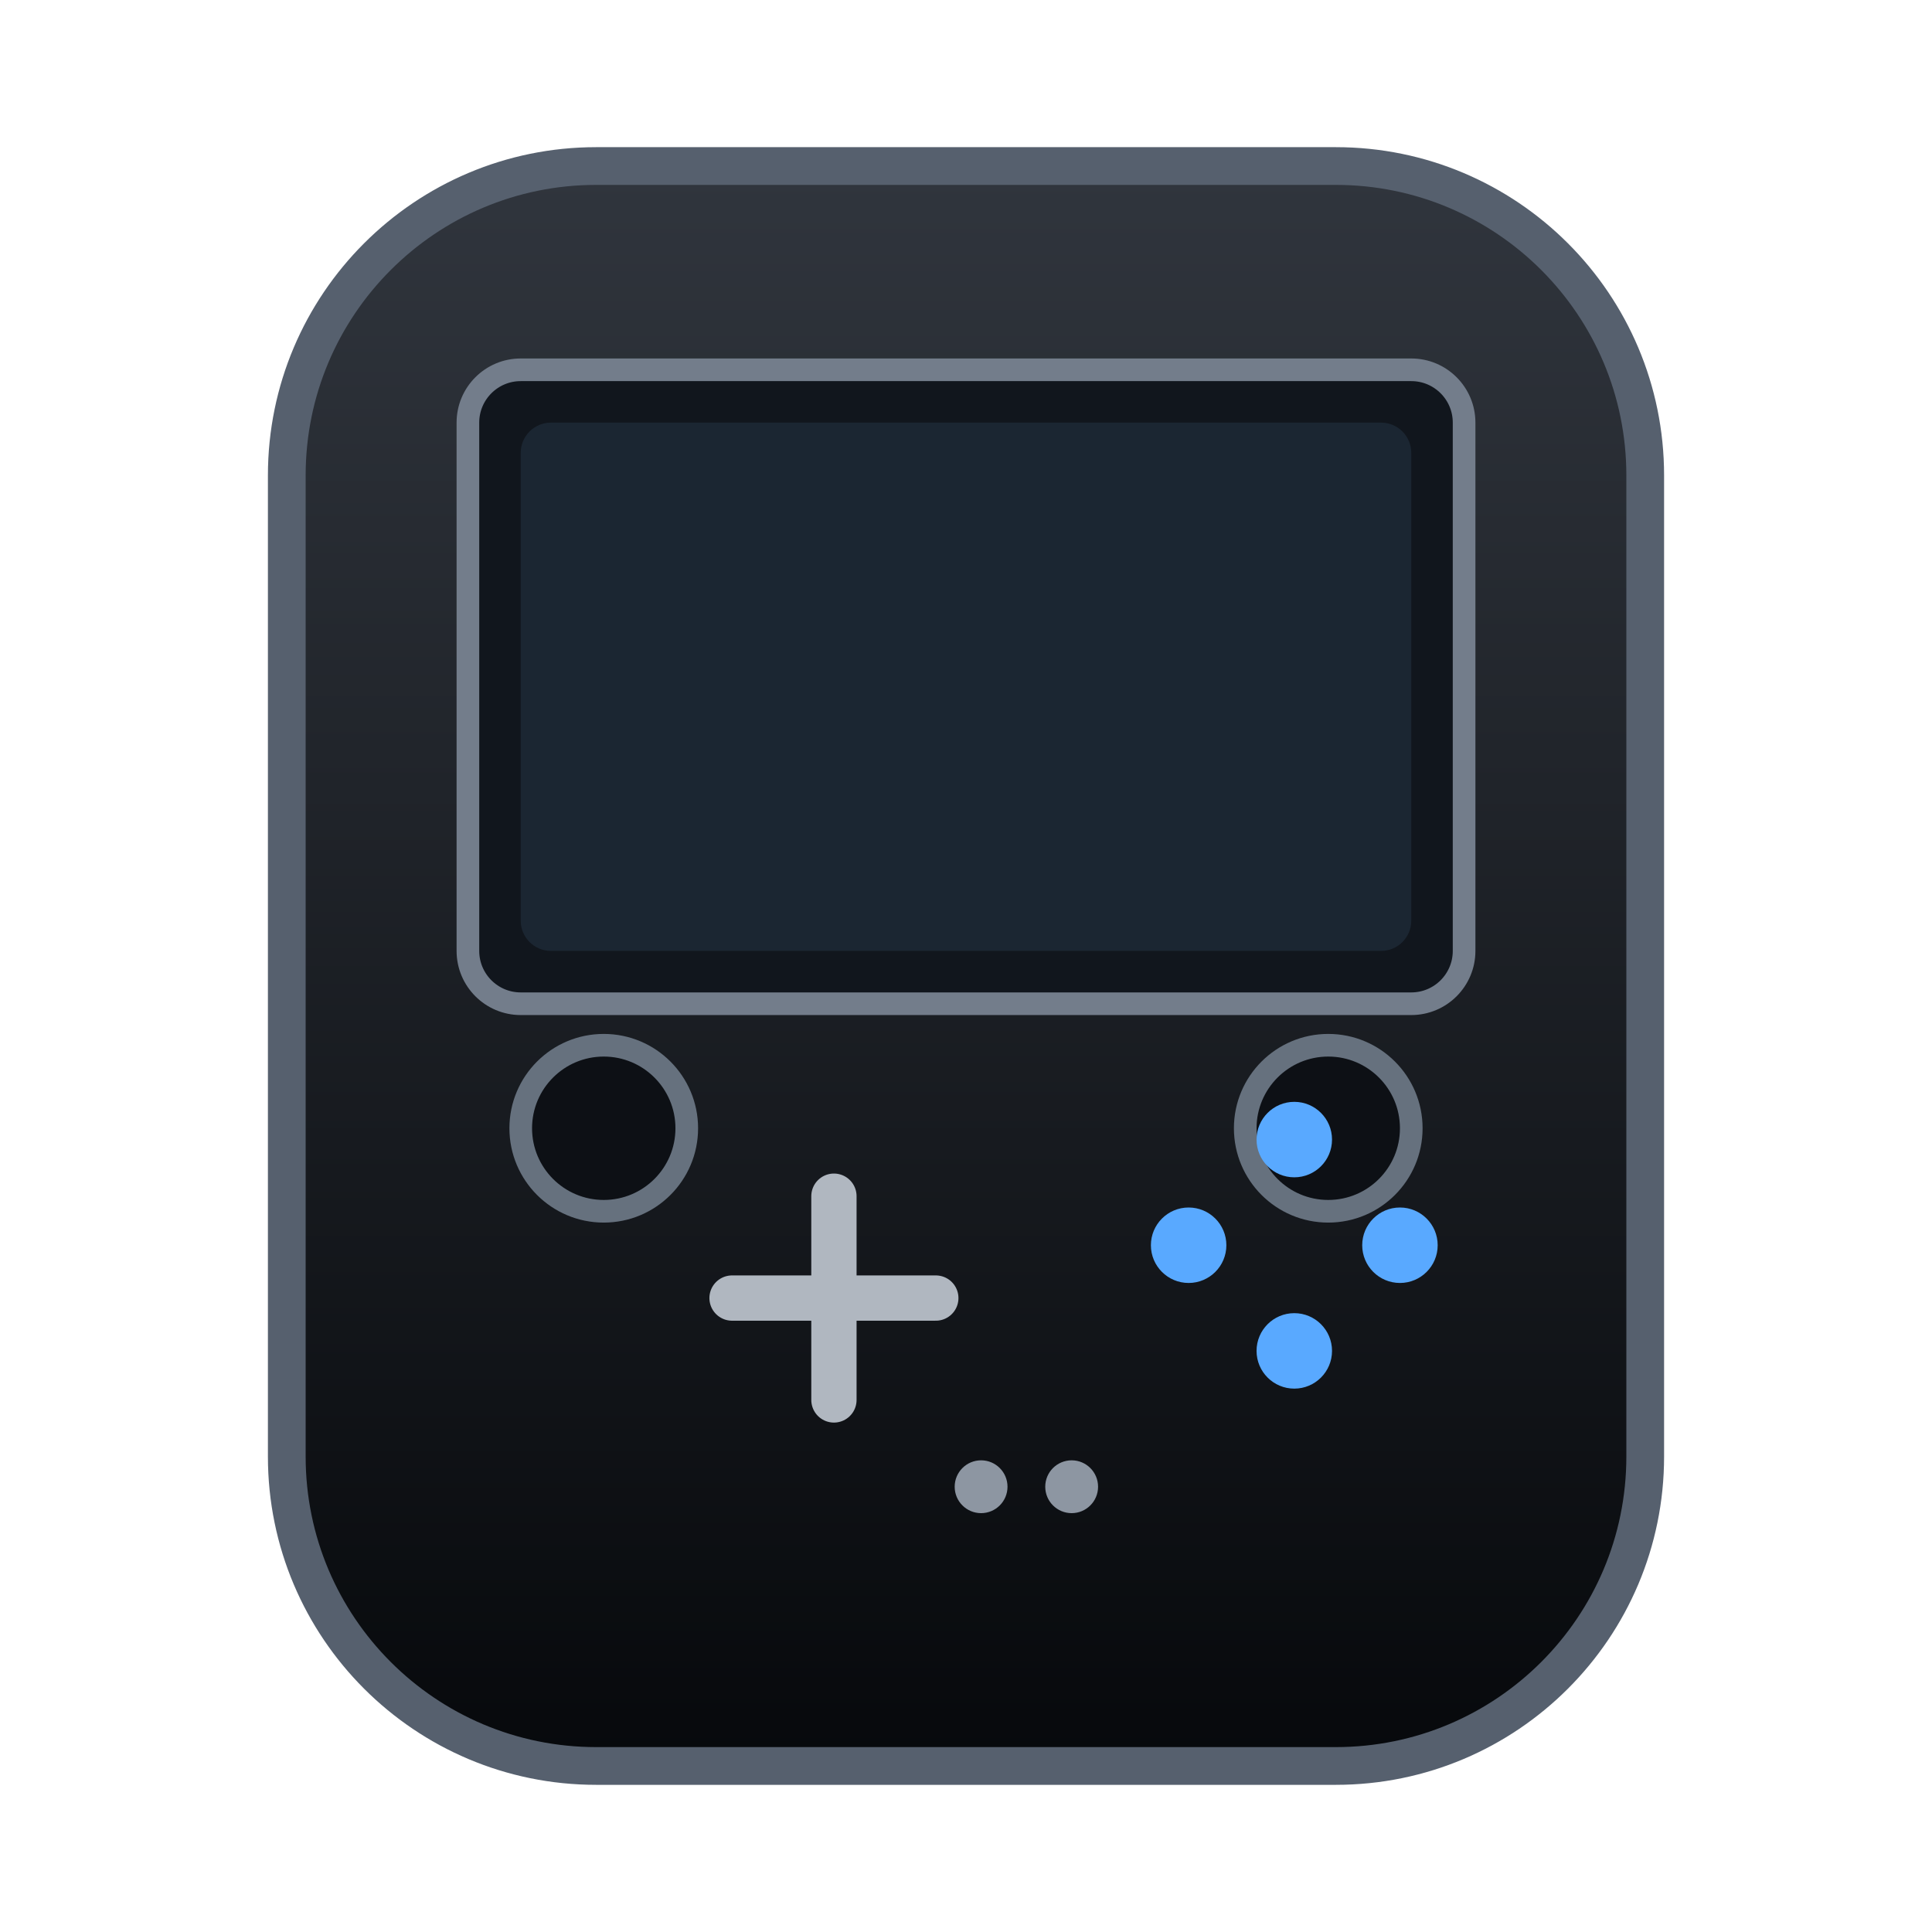
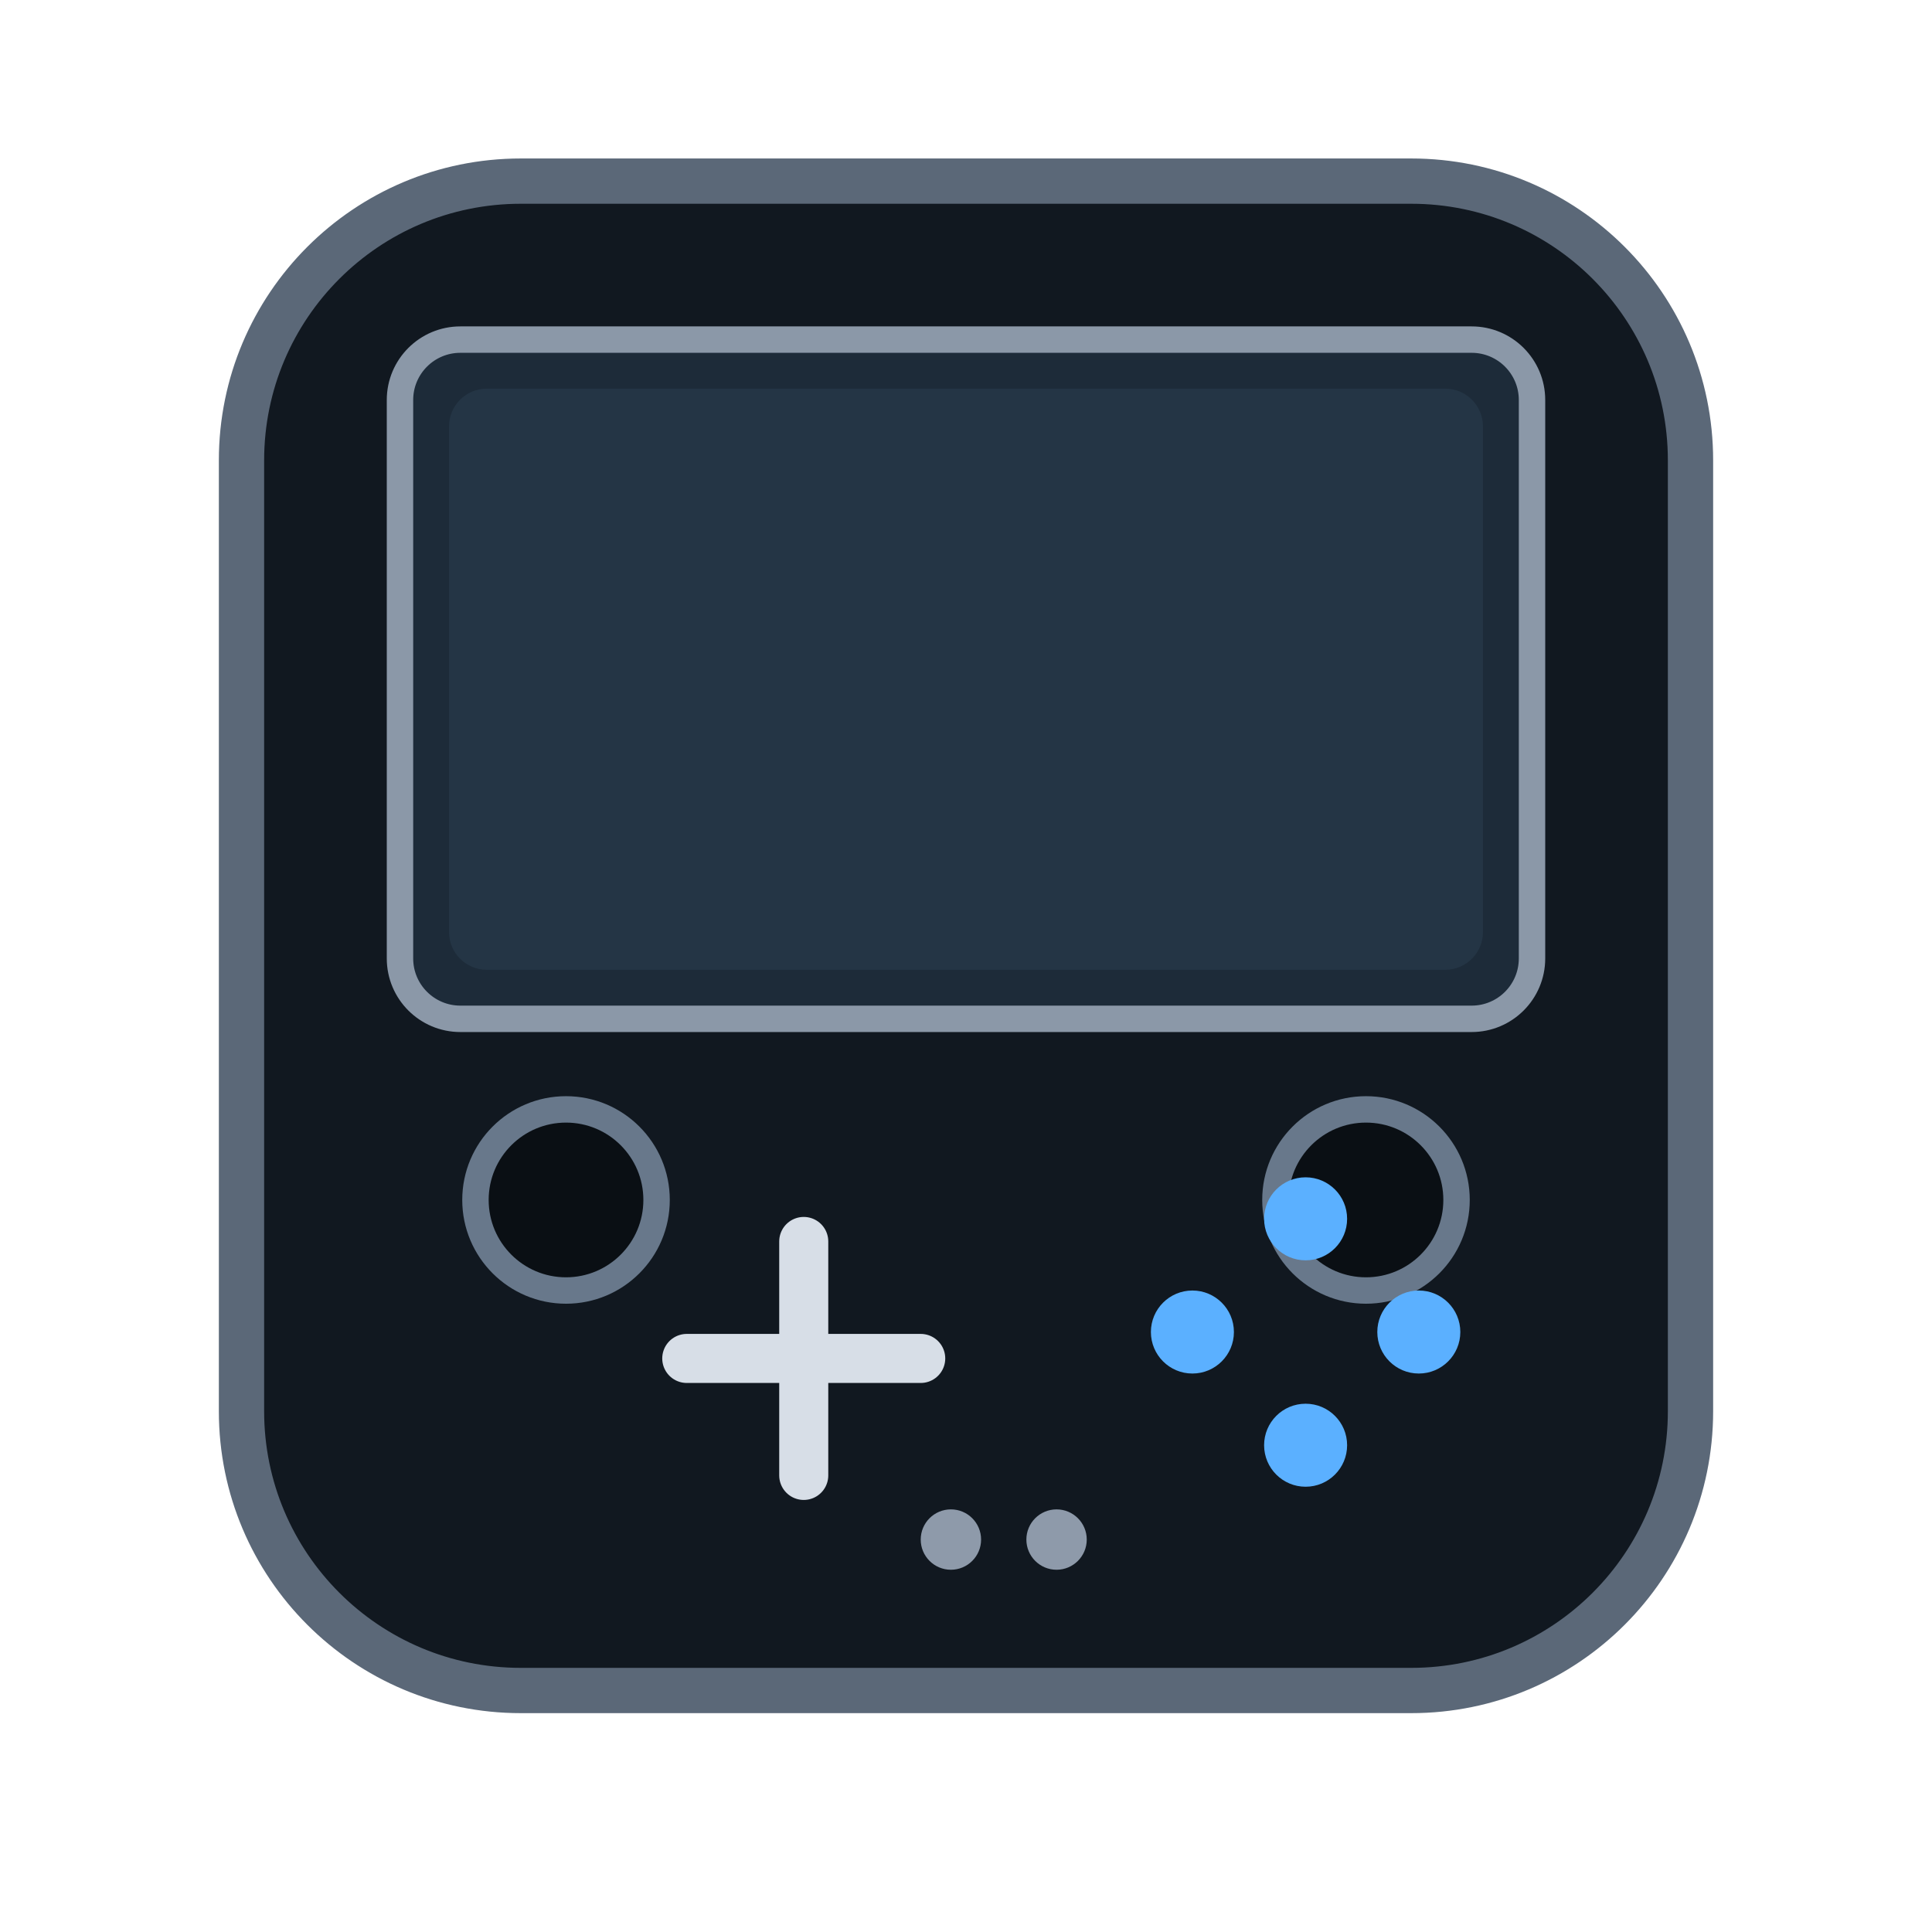
- <svg xmlns="http://www.w3.org/2000/svg" viewBox="0 0 512 512">
-   <defs>
-     <linearGradient id="g" x1="0" y1="0" x2="0" y2="1">
-       <stop offset="0" stop-color="#30353d" />
-       <stop offset="1" stop-color="#07090c" />
-     </linearGradient>
-   </defs>
-   <g transform="translate(76 44)">
-     <rect width="360" height="424" rx="82" fill="url(#g)" stroke="#56606e" stroke-width="10" />
-     <rect x="48" y="54" width="264" height="168" rx="14" fill="#11161d" stroke="#737d8b" stroke-width="6" />
-     <rect x="62" y="68" width="236" height="140" rx="8" fill="#1b2632" />
-     <circle cx="84" cy="255" r="22" fill="#0d1015" stroke="#66717e" stroke-width="6" />
-     <circle cx="276" cy="255" r="22" fill="#0d1015" stroke="#66717e" stroke-width="6" />
-     <path d="M118 300h54M145 273v54" stroke="#b0b7c0" stroke-width="12" stroke-linecap="round" />
-     <circle cx="239" cy="286" r="10" fill="#59a9ff" />
-     <circle cx="267" cy="314" r="10" fill="#59a9ff" />
-     <circle cx="295" cy="286" r="10" fill="#59a9ff" />
-     <circle cx="267" cy="258" r="10" fill="#59a9ff" />
-     <circle cx="184" cy="350" r="7" fill="#8d96a2" />
-     <circle cx="208" cy="350" r="7" fill="#8d96a2" />
+ <svg xmlns="http://www.w3.org/2000/svg" viewBox="0 0 512 512" role="img" aria-label="PlayStation Vita handheld illustration">
+   <g transform="translate(64 48)">
+     <rect width="384" height="400" rx="74" fill="#111820" stroke="#5b6878" stroke-width="12" />
+     <rect x="42" y="42" width="300" height="180" rx="16" fill="#1d2b39" stroke="#8b98a8" stroke-width="7" />
+     <rect x="55" y="55" width="274" height="154" rx="10" fill="#243545" />
+     <circle cx="86" cy="270" r="24" fill="#0a0f14" stroke="#68788b" stroke-width="7" />
+     <circle cx="298" cy="270" r="24" fill="#0a0f14" stroke="#68788b" stroke-width="7" />
+     <path d="M118 312h62M149 281v62" stroke="#d7dee7" stroke-width="13" stroke-linecap="round" />
+     <circle cx="252" cy="305" r="11" fill="#5bb0ff" />
+     <circle cx="282" cy="335" r="11" fill="#5bb0ff" />
+     <circle cx="312" cy="305" r="11" fill="#5bb0ff" />
+     <circle cx="282" cy="275" r="11" fill="#5bb0ff" />
+     <circle cx="188" cy="360" r="8" fill="#8e9aaa" />
+     <circle cx="216" cy="360" r="8" fill="#8e9aaa" />
  </g>
</svg>
